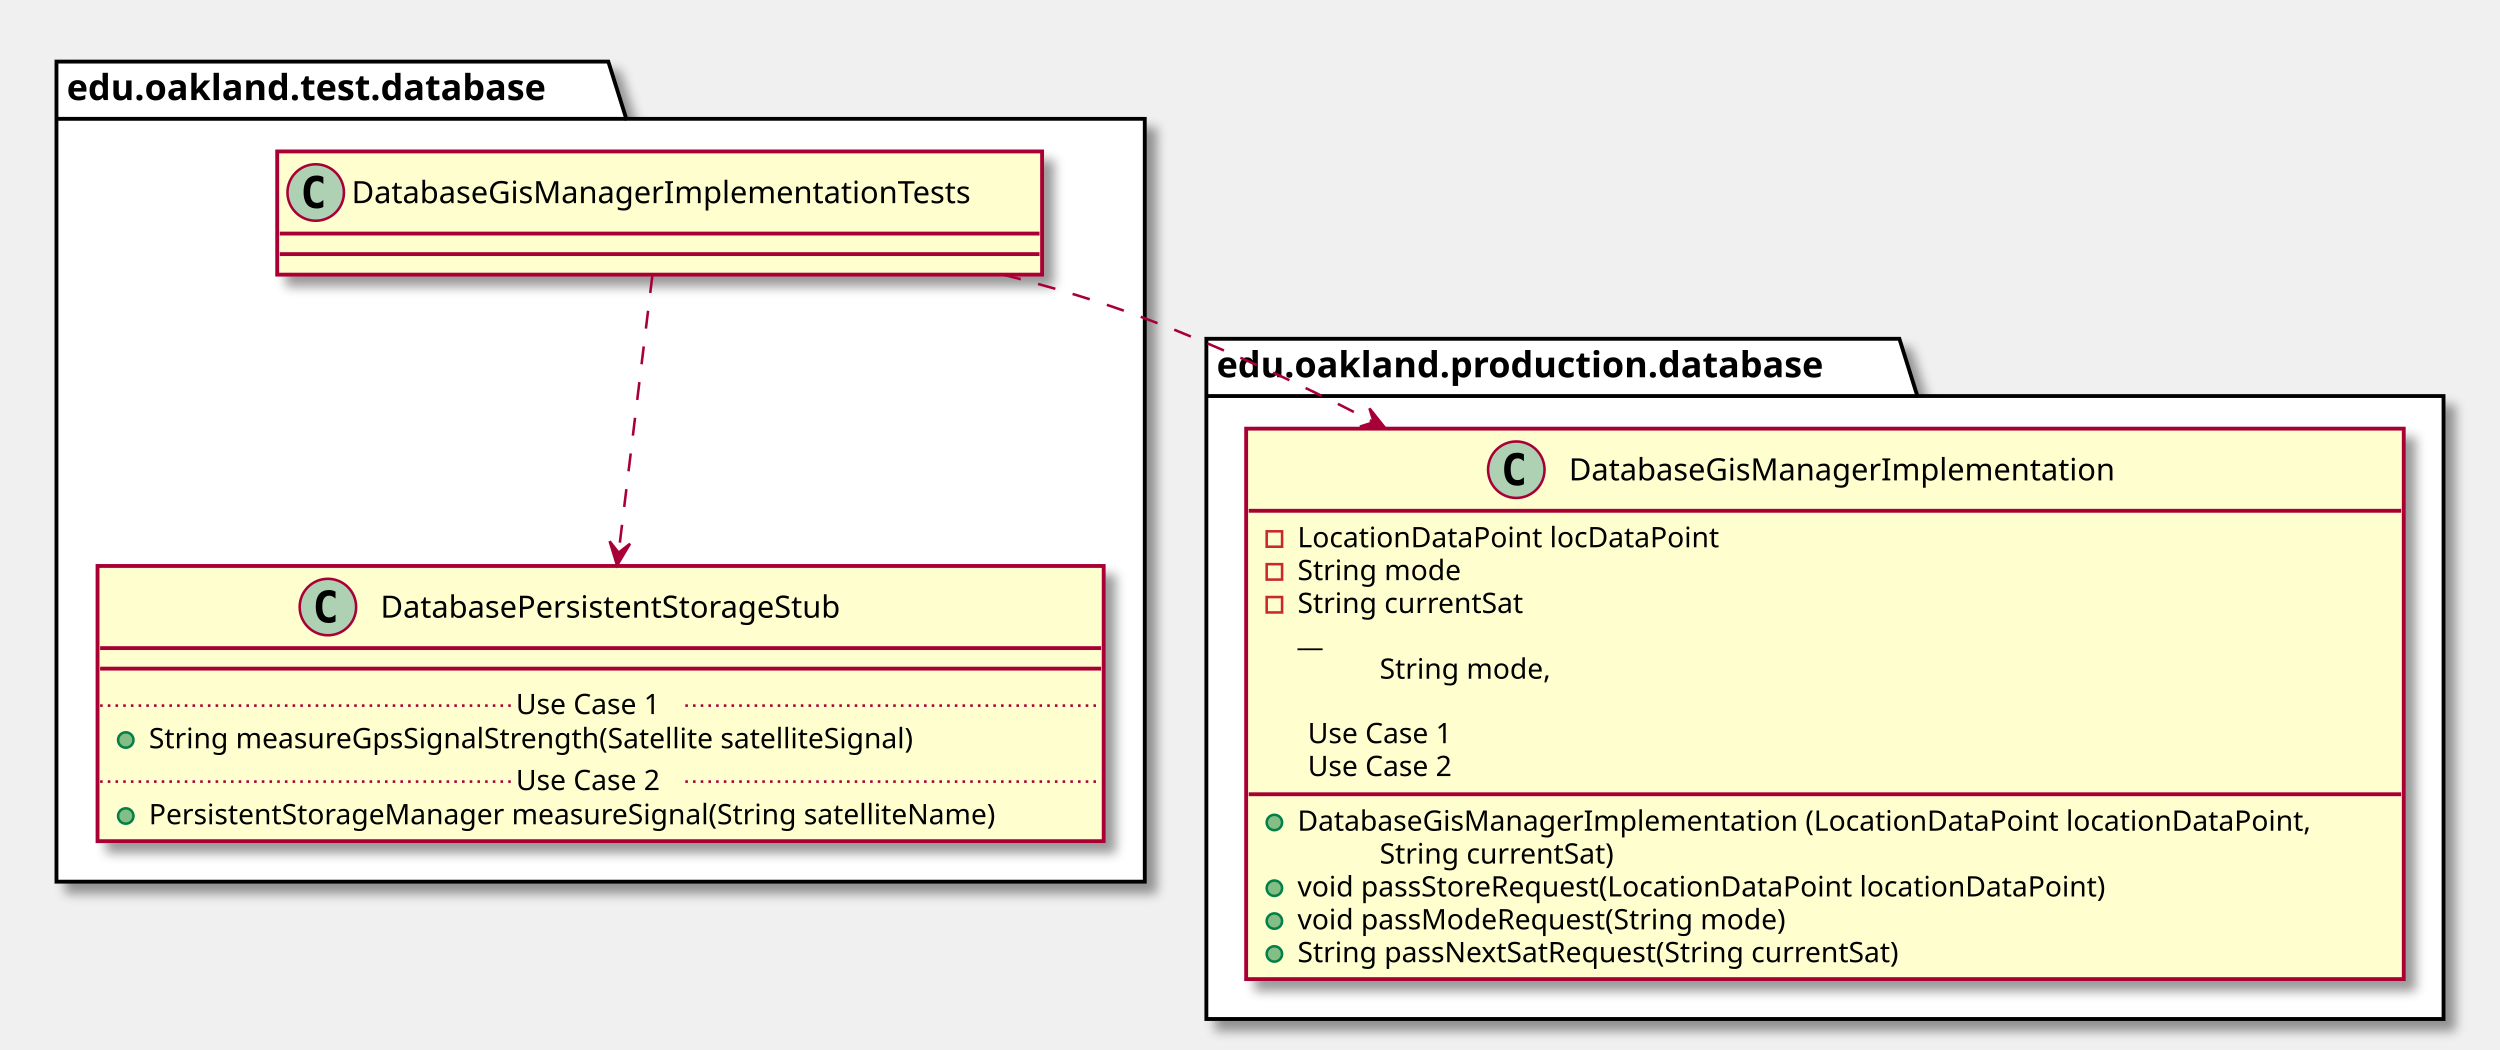
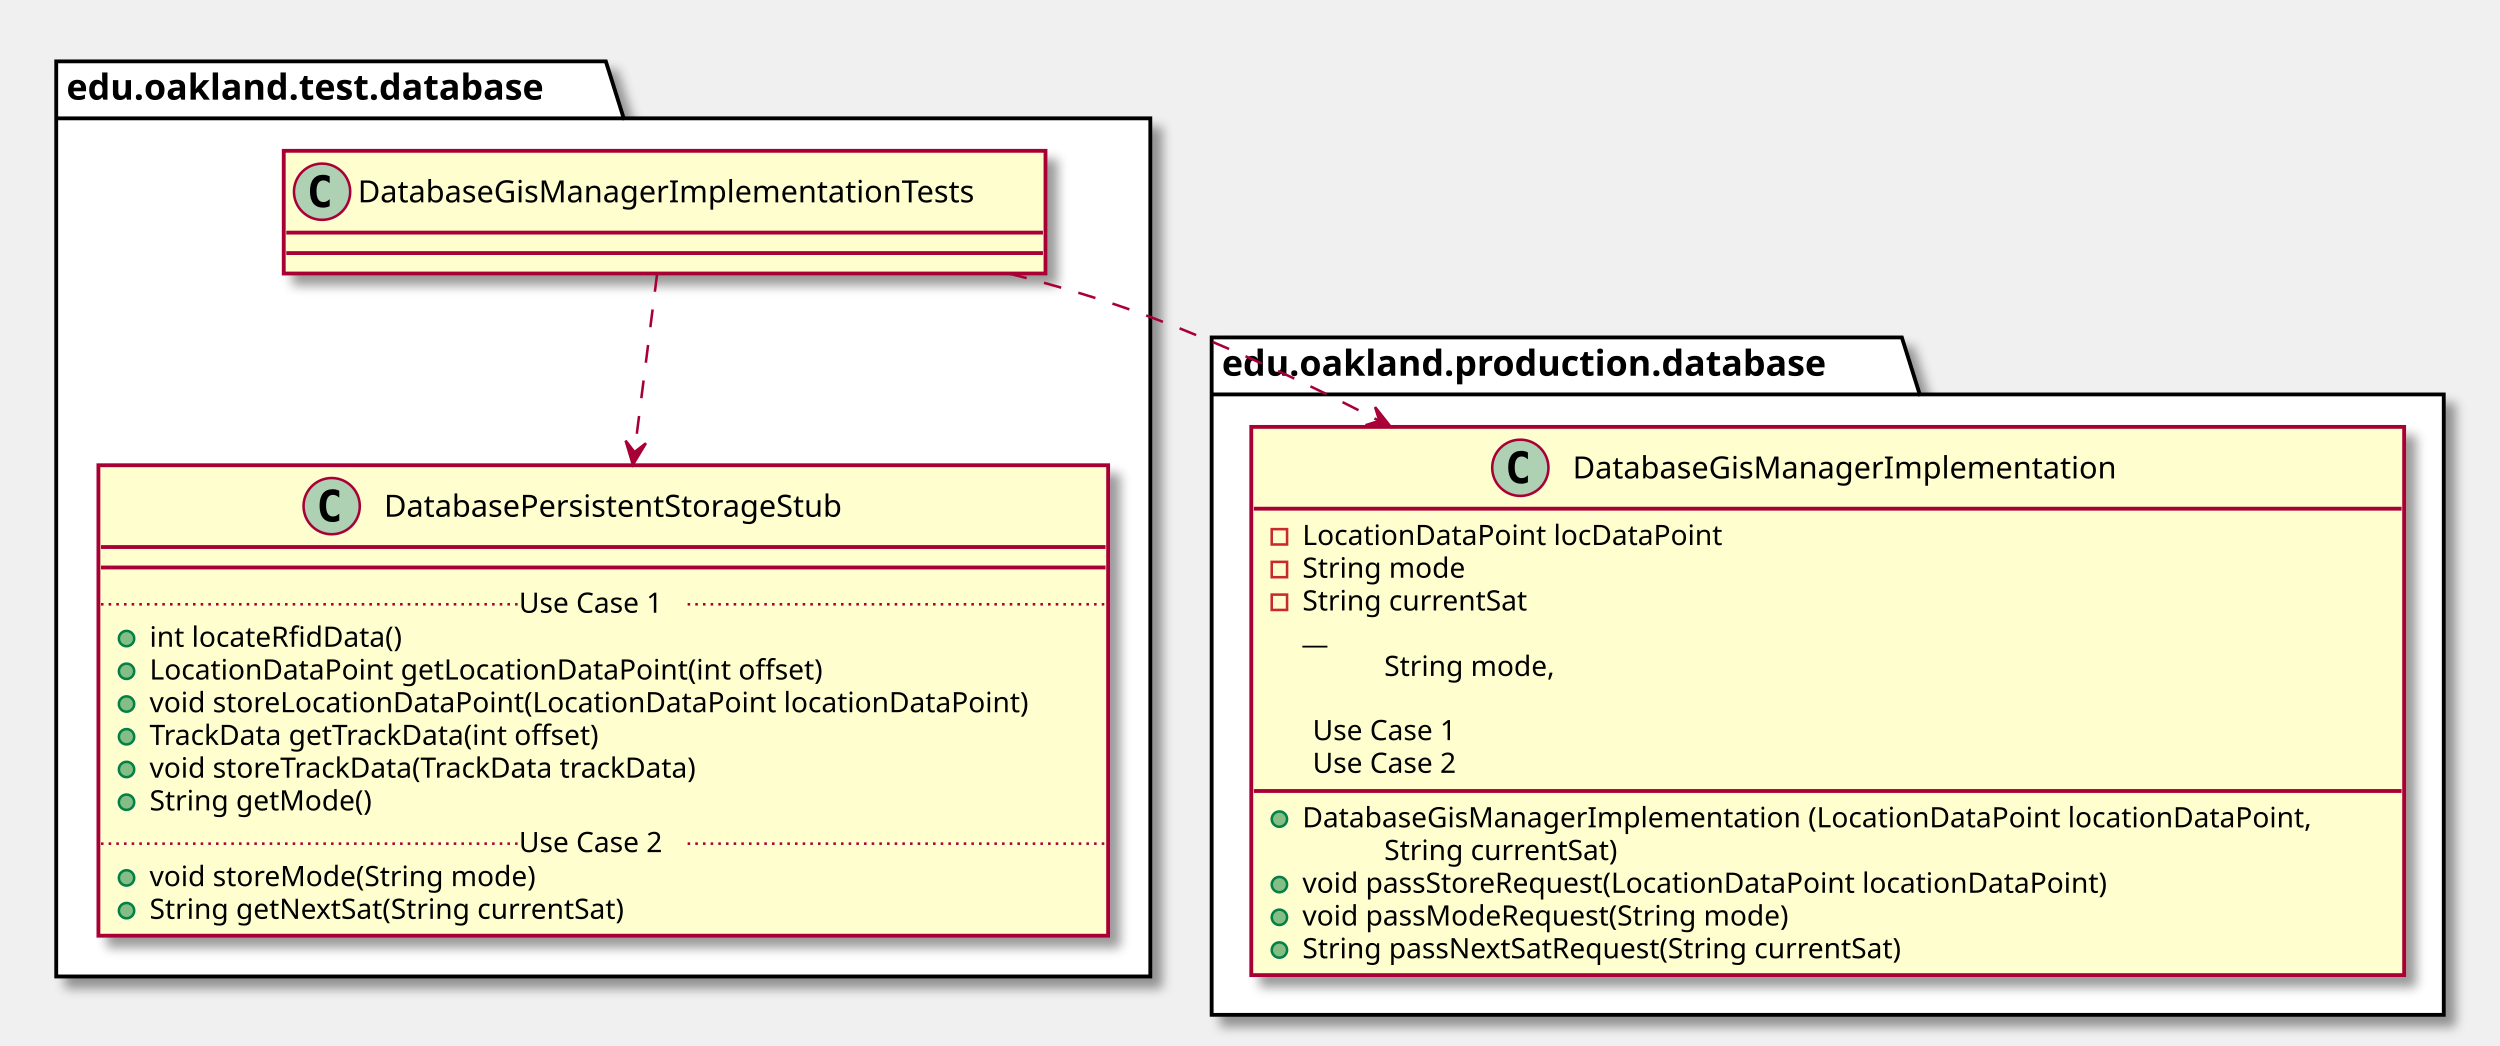
- <svg xmlns="http://www.w3.org/2000/svg" contentScriptType="application/ecmascript" contentStyleType="text/css" height="409px" preserveAspectRatio="none" style="width:974px;height:409px;" version="1.1" viewBox="0 0 974 409" width="974px" zoomAndPan="magnify">
+ <svg xmlns="http://www.w3.org/2000/svg" contentScriptType="application/ecmascript" contentStyleType="text/css" height="409px" preserveAspectRatio="none" style="width:978px;height:409px;" version="1.1" viewBox="0 0 978 409" width="978px" zoomAndPan="magnify">
  <defs>
-     <filter height="300%" id="f1fw90ra3vraai" width="300%" x="-1" y="-1">
+     <filter height="300%" id="f1x3mdu5rwcgo8" width="300%" x="-1" y="-1">
      <feGaussianBlur result="blurOut" stdDeviation="2.0" />
      <feColorMatrix in="blurOut" result="blurOut2" type="matrix" values="0 0 0 0 0 0 0 0 0 0 0 0 0 0 0 0 0 0 .4 0" />
      <feOffset dx="4.0" dy="4.0" in="blurOut2" result="blurOut3" />
      <feBlend in="SourceGraphic" in2="blurOut3" mode="normal" />
    </filter>
  </defs>
  <g>
-     <polygon fill="#FFFFFF" filter="url(#f1fw90ra3vraai)" points="22,24,237,24,244,46.297,446,46.297,446,343.5,22,343.5,22,24" style="stroke: #000000; stroke-width: 1.5;" />
+     <polygon fill="#FFFFFF" filter="url(#f1x3mdu5rwcgo8)" points="22,24,237,24,244,46.297,450,46.297,450,382,22,382,22,24" style="stroke: #000000; stroke-width: 1.5;" />
    <line style="stroke: #000000; stroke-width: 1.5;" x1="22" x2="244" y1="46.297" y2="46.297" />
    <text fill="#000000" font-family="sans-serif" font-size="14" font-weight="bold" lengthAdjust="spacingAndGlyphs" textLength="209" x="26" y="38.995">edu.oakland.test.database</text>
-     <polygon fill="#FFFFFF" filter="url(#f1fw90ra3vraai)" points="470,132,740,132,747,154.297,952,154.297,952,397,470,397,470,132" style="stroke: #000000; stroke-width: 1.5;" />
-     <line style="stroke: #000000; stroke-width: 1.5;" x1="470" x2="747" y1="154.297" y2="154.297" />
-     <text fill="#000000" font-family="sans-serif" font-size="14" font-weight="bold" lengthAdjust="spacingAndGlyphs" textLength="264" x="474" y="146.995">edu.oakland.production.database</text>
-     <rect fill="#FEFECE" filter="url(#f1fw90ra3vraai)" height="48" id="DatabaseGisManagerImplementationTests" style="stroke: #A80036; stroke-width: 1.5;" width="298" x="108" y="59" />
-     <ellipse cx="123" cy="75" fill="#ADD1B2" rx="11" ry="11" style="stroke: #A80036; stroke-width: 1.0;" />
-     <path d="M125.969,80.641 Q125.391,80.938 124.75,81.078 Q124.109,81.234 123.406,81.234 Q120.906,81.234 119.578,79.594 Q118.266,77.938 118.266,74.812 Q118.266,71.688 119.578,70.031 Q120.906,68.375 123.406,68.375 Q124.109,68.375 124.75,68.531 Q125.406,68.688 125.969,68.984 L125.969,71.703 Q125.344,71.125 124.75,70.859 Q124.156,70.578 123.531,70.578 Q122.188,70.578 121.5,71.656 Q120.812,72.719 120.812,74.812 Q120.812,76.906 121.5,77.984 Q122.188,79.047 123.531,79.047 Q124.156,79.047 124.75,78.781 Q125.344,78.5 125.969,77.922 L125.969,80.641 Z " />
-     <text fill="#000000" font-family="sans-serif" font-size="12" lengthAdjust="spacingAndGlyphs" textLength="266" x="137" y="79.154">DatabaseGisManagerImplementationTests</text>
-     <line style="stroke: #A80036; stroke-width: 1.5;" x1="109" x2="405" y1="91" y2="91" />
-     <line style="stroke: #A80036; stroke-width: 1.5;" x1="109" x2="405" y1="99" y2="99" />
-     <rect fill="#FEFECE" filter="url(#f1fw90ra3vraai)" height="107.219" id="DatabasePersistentStorageStub" style="stroke: #A80036; stroke-width: 1.5;" width="392" x="38" y="220.5" />
-     <ellipse cx="127.75" cy="236.5" fill="#ADD1B2" rx="11" ry="11" style="stroke: #A80036; stroke-width: 1.0;" />
-     <path d="M130.719,242.141 Q130.141,242.438 129.5,242.578 Q128.859,242.734 128.156,242.734 Q125.656,242.734 124.328,241.094 Q123.016,239.438 123.016,236.312 Q123.016,233.188 124.328,231.531 Q125.656,229.875 128.156,229.875 Q128.859,229.875 129.5,230.031 Q130.156,230.188 130.719,230.484 L130.719,233.203 Q130.094,232.625 129.5,232.359 Q128.906,232.078 128.281,232.078 Q126.938,232.078 126.25,233.156 Q125.562,234.219 125.562,236.312 Q125.562,238.406 126.25,239.484 Q126.938,240.547 128.281,240.547 Q128.906,240.547 129.5,240.281 Q130.094,240 130.719,239.422 L130.719,242.141 Z " />
-     <text fill="#000000" font-family="sans-serif" font-size="12" lengthAdjust="spacingAndGlyphs" textLength="204" x="148.25" y="240.654">DatabasePersistentStorageStub</text>
-     <line style="stroke: #A80036; stroke-width: 1.5;" x1="39" x2="429" y1="252.5" y2="252.5" />
-     <line style="stroke: #A80036; stroke-width: 1.5;" x1="39" x2="429" y1="260.5" y2="260.5" />
-     <ellipse cx="49" cy="288.305" fill="#84BE84" rx="3" ry="3" style="stroke: #038048; stroke-width: 1.0;" />
-     <text fill="#000000" font-family="sans-serif" font-size="11" lengthAdjust="spacingAndGlyphs" textLength="334" x="58" y="291.515">String measureGpsSignalStrength(Satellite satelliteSignal)</text>
-     <line style="stroke: #A80036; stroke-width: 1.0; stroke-dasharray: 1.0,2.0;" x1="39" x2="201" y1="274.902" y2="274.902" />
-     <text fill="#000000" font-family="sans-serif" font-size="11" lengthAdjust="spacingAndGlyphs" textLength="66" x="201" y="278.21">Use Case 1</text>
-     <line style="stroke: #A80036; stroke-width: 1.0; stroke-dasharray: 1.0,2.0;" x1="267" x2="429" y1="274.902" y2="274.902" />
-     <ellipse cx="49" cy="317.914" fill="#84BE84" rx="3" ry="3" style="stroke: #038048; stroke-width: 1.0;" />
-     <text fill="#000000" font-family="sans-serif" font-size="11" lengthAdjust="spacingAndGlyphs" textLength="366" x="58" y="321.125">PersistentStorageManager measureSignal(String satelliteName)</text>
-     <line style="stroke: #A80036; stroke-width: 1.0; stroke-dasharray: 1.0,2.0;" x1="39" x2="201" y1="304.512" y2="304.512" />
-     <text fill="#000000" font-family="sans-serif" font-size="11" lengthAdjust="spacingAndGlyphs" textLength="66" x="201" y="307.82">Use Case 2</text>
-     <line style="stroke: #A80036; stroke-width: 1.0; stroke-dasharray: 1.0,2.0;" x1="267" x2="429" y1="304.512" y2="304.512" />
-     <rect fill="#FEFECE" filter="url(#f1fw90ra3vraai)" height="214.461" id="DatabaseGisManagerImplementation" style="stroke: #A80036; stroke-width: 1.5;" width="451" x="485.5" y="167" />
-     <ellipse cx="590.75" cy="183" fill="#ADD1B2" rx="11" ry="11" style="stroke: #A80036; stroke-width: 1.0;" />
-     <path d="M593.719,188.641 Q593.141,188.938 592.5,189.078 Q591.859,189.234 591.156,189.234 Q588.656,189.234 587.328,187.594 Q586.016,185.938 586.016,182.812 Q586.016,179.688 587.328,178.031 Q588.656,176.375 591.156,176.375 Q591.859,176.375 592.5,176.531 Q593.156,176.688 593.719,176.984 L593.719,179.703 Q593.094,179.125 592.5,178.859 Q591.906,178.578 591.281,178.578 Q589.938,178.578 589.25,179.656 Q588.562,180.719 588.562,182.812 Q588.562,184.906 589.25,185.984 Q589.938,187.047 591.281,187.047 Q591.906,187.047 592.5,186.781 Q593.094,186.5 593.719,185.922 L593.719,188.641 Z " />
-     <text fill="#000000" font-family="sans-serif" font-size="12" lengthAdjust="spacingAndGlyphs" textLength="232" x="611.25" y="187.154">DatabaseGisManagerImplementation</text>
-     <line style="stroke: #A80036; stroke-width: 1.5;" x1="486.5" x2="935.5" y1="199" y2="199" />
-     <rect fill="none" height="6" style="stroke: #C82930; stroke-width: 1.0;" width="6" x="493.5" y="207" />
-     <text fill="#000000" font-family="sans-serif" font-size="11" lengthAdjust="spacingAndGlyphs" textLength="175" x="505.5" y="213.21">LocationDataPoint locDataPoint</text>
-     <rect fill="none" height="6" style="stroke: #C82930; stroke-width: 1.0;" width="6" x="493.5" y="219.805" />
-     <text fill="#000000" font-family="sans-serif" font-size="11" lengthAdjust="spacingAndGlyphs" textLength="70" x="505.5" y="226.015">String mode</text>
-     <rect fill="none" height="6" style="stroke: #C82930; stroke-width: 1.0;" width="6" x="493.5" y="232.609" />
-     <text fill="#000000" font-family="sans-serif" font-size="11" lengthAdjust="spacingAndGlyphs" textLength="98" x="505.5" y="238.82">String currentSat</text>
-     <text fill="#000000" font-family="sans-serif" font-size="11" lengthAdjust="spacingAndGlyphs" textLength="12" x="505.5" y="251.625">__</text>
-     <text fill="#000000" font-family="sans-serif" font-size="11" lengthAdjust="spacingAndGlyphs" textLength="74" x="537.5" y="264.429">String mode,</text>
-     <text fill="#000000" font-family="sans-serif" font-size="11" lengthAdjust="spacingAndGlyphs" textLength="0" x="509.5" y="277.234" />
-     <line style="stroke: #A80036; stroke-width: 1.0; stroke-dasharray: 1.0,2.0;" x1="505.5" x2="505.5" y1="286.231" y2="286.231" />
-     <text fill="#000000" font-family="sans-serif" font-size="11" lengthAdjust="spacingAndGlyphs" textLength="66" x="509.5" y="289.539">Use Case 1</text>
-     <line style="stroke: #A80036; stroke-width: 1.0; stroke-dasharray: 1.0,2.0;" x1="579.5" x2="579.5" y1="286.231" y2="286.231" />
-     <line style="stroke: #A80036; stroke-width: 1.0; stroke-dasharray: 1.0,2.0;" x1="505.5" x2="505.5" y1="299.035" y2="299.035" />
-     <text fill="#000000" font-family="sans-serif" font-size="11" lengthAdjust="spacingAndGlyphs" textLength="66" x="509.5" y="302.343">Use Case 2</text>
-     <line style="stroke: #A80036; stroke-width: 1.0; stroke-dasharray: 1.0,2.0;" x1="579.5" x2="579.5" y1="299.035" y2="299.035" />
-     <line style="stroke: #A80036; stroke-width: 1.5;" x1="486.5" x2="935.5" y1="309.438" y2="309.438" />
-     <ellipse cx="496.5" cy="320.438" fill="#84BE84" rx="3" ry="3" style="stroke: #038048; stroke-width: 1.0;" />
-     <text fill="#000000" font-family="sans-serif" font-size="11" lengthAdjust="spacingAndGlyphs" textLength="425" x="505.5" y="323.648">DatabaseGisManagerImplementation (LocationDataPoint locationDataPoint,</text>
-     <text fill="#000000" font-family="sans-serif" font-size="11" lengthAdjust="spacingAndGlyphs" textLength="102" x="537.5" y="336.453">String currentSat)</text>
-     <ellipse cx="496.5" cy="346.047" fill="#84BE84" rx="3" ry="3" style="stroke: #038048; stroke-width: 1.0;" />
-     <text fill="#000000" font-family="sans-serif" font-size="11" lengthAdjust="spacingAndGlyphs" textLength="343" x="505.5" y="349.257">void passStoreRequest(LocationDataPoint locationDataPoint)</text>
-     <ellipse cx="496.5" cy="358.852" fill="#84BE84" rx="3" ry="3" style="stroke: #038048; stroke-width: 1.0;" />
-     <text fill="#000000" font-family="sans-serif" font-size="11" lengthAdjust="spacingAndGlyphs" textLength="209" x="505.5" y="362.062">void passModeRequest(String mode)</text>
-     <ellipse cx="496.5" cy="371.656" fill="#84BE84" rx="3" ry="3" style="stroke: #038048; stroke-width: 1.0;" />
-     <text fill="#000000" font-family="sans-serif" font-size="11" lengthAdjust="spacingAndGlyphs" textLength="262" x="505.5" y="374.867">String passNextSatRequest(String currentSat)</text>
-     <path d="M254.18,107.18 C250.93,133.86 245.48,178.68 241.06,215 " fill="none" id="DatabaseGisManagerImplementationTests-&gt;DatabasePersistentStorageStub" style="stroke: #A80036; stroke-width: 1.0; stroke-dasharray: 7.0,7.0;" />
-     <polygon fill="#A80036" points="240.41,220.29,245.46,211.834,241.009,215.326,237.517,210.876,240.41,220.29" style="stroke: #A80036; stroke-width: 1.0;" />
-     <path d="M390.9,107.03 C409.66,111.79 428.5,117.41 446,124 C475.65,135.17 505.97,149.3 535.02,164.38 " fill="none" id="DatabaseGisManagerImplementationTests-&gt;DatabaseGisManagerImplementation" style="stroke: #A80036; stroke-width: 1.0; stroke-dasharray: 7.0,7.0;" />
-     <polygon fill="#A80036" points="539.67,166.81,533.546,159.096,535.239,164.494,529.841,166.187,539.67,166.81" style="stroke: #A80036; stroke-width: 1.0;" />
+     <polygon fill="#FFFFFF" filter="url(#f1x3mdu5rwcgo8)" points="474,132,744,132,751,154.297,956,154.297,956,397,474,397,474,132" style="stroke: #000000; stroke-width: 1.5;" />
+     <line style="stroke: #000000; stroke-width: 1.5;" x1="474" x2="751" y1="154.297" y2="154.297" />
+     <text fill="#000000" font-family="sans-serif" font-size="14" font-weight="bold" lengthAdjust="spacingAndGlyphs" textLength="264" x="478" y="146.995">edu.oakland.production.database</text>
+     <rect fill="#FEFECE" filter="url(#f1x3mdu5rwcgo8)" height="48" id="DatabaseGisManagerImplementationTests" style="stroke: #A80036; stroke-width: 1.5;" width="298" x="111" y="59" />
+     <ellipse cx="126" cy="75" fill="#ADD1B2" rx="11" ry="11" style="stroke: #A80036; stroke-width: 1.0;" />
+     <path d="M128.969,80.641 Q128.391,80.938 127.75,81.078 Q127.109,81.234 126.406,81.234 Q123.906,81.234 122.578,79.594 Q121.266,77.938 121.266,74.812 Q121.266,71.688 122.578,70.031 Q123.906,68.375 126.406,68.375 Q127.109,68.375 127.75,68.531 Q128.406,68.688 128.969,68.984 L128.969,71.703 Q128.344,71.125 127.75,70.859 Q127.156,70.578 126.531,70.578 Q125.188,70.578 124.5,71.656 Q123.812,72.719 123.812,74.812 Q123.812,76.906 124.5,77.984 Q125.188,79.047 126.531,79.047 Q127.156,79.047 127.75,78.781 Q128.344,78.5 128.969,77.922 L128.969,80.641 Z " />
+     <text fill="#000000" font-family="sans-serif" font-size="12" lengthAdjust="spacingAndGlyphs" textLength="266" x="140" y="79.154">DatabaseGisManagerImplementationTests</text>
+     <line style="stroke: #A80036; stroke-width: 1.5;" x1="112" x2="408" y1="91" y2="91" />
+     <line style="stroke: #A80036; stroke-width: 1.5;" x1="112" x2="408" y1="99" y2="99" />
+     <rect fill="#FEFECE" filter="url(#f1x3mdu5rwcgo8)" height="184.047" id="DatabasePersistentStorageStub" style="stroke: #A80036; stroke-width: 1.5;" width="395" x="38.5" y="182" />
+     <ellipse cx="129.75" cy="198" fill="#ADD1B2" rx="11" ry="11" style="stroke: #A80036; stroke-width: 1.0;" />
+     <path d="M132.719,203.641 Q132.141,203.938 131.5,204.078 Q130.859,204.234 130.156,204.234 Q127.656,204.234 126.328,202.594 Q125.016,200.938 125.016,197.812 Q125.016,194.688 126.328,193.031 Q127.656,191.375 130.156,191.375 Q130.859,191.375 131.5,191.531 Q132.156,191.688 132.719,191.984 L132.719,194.703 Q132.094,194.125 131.5,193.859 Q130.906,193.578 130.281,193.578 Q128.938,193.578 128.25,194.656 Q127.562,195.719 127.562,197.812 Q127.562,199.906 128.25,200.984 Q128.938,202.047 130.281,202.047 Q130.906,202.047 131.5,201.781 Q132.094,201.5 132.719,200.922 L132.719,203.641 Z " />
+     <text fill="#000000" font-family="sans-serif" font-size="12" lengthAdjust="spacingAndGlyphs" textLength="204" x="150.25" y="202.154">DatabasePersistentStorageStub</text>
+     <line style="stroke: #A80036; stroke-width: 1.5;" x1="39.5" x2="432.5" y1="214" y2="214" />
+     <line style="stroke: #A80036; stroke-width: 1.5;" x1="39.5" x2="432.5" y1="222" y2="222" />
+     <ellipse cx="49.5" cy="249.805" fill="#84BE84" rx="3" ry="3" style="stroke: #038048; stroke-width: 1.0;" />
+     <text fill="#000000" font-family="sans-serif" font-size="11" lengthAdjust="spacingAndGlyphs" textLength="107" x="58.5" y="253.015">int locateRfidData()</text>
+     <ellipse cx="49.5" cy="262.609" fill="#84BE84" rx="3" ry="3" style="stroke: #038048; stroke-width: 1.0;" />
+     <text fill="#000000" font-family="sans-serif" font-size="11" lengthAdjust="spacingAndGlyphs" textLength="283" x="58.5" y="265.82">LocationDataPoint getLocationDataPoint(int offset)</text>
+     <ellipse cx="49.5" cy="275.414" fill="#84BE84" rx="3" ry="3" style="stroke: #038048; stroke-width: 1.0;" />
+     <text fill="#000000" font-family="sans-serif" font-size="11" lengthAdjust="spacingAndGlyphs" textLength="369" x="58.5" y="278.625">void storeLocationDataPoint(LocationDataPoint locationDataPoint)</text>
+     <ellipse cx="49.5" cy="288.219" fill="#84BE84" rx="3" ry="3" style="stroke: #038048; stroke-width: 1.0;" />
+     <text fill="#000000" font-family="sans-serif" font-size="11" lengthAdjust="spacingAndGlyphs" textLength="195" x="58.5" y="291.429">TrackData getTrackData(int offset)</text>
+     <ellipse cx="49.5" cy="301.023" fill="#84BE84" rx="3" ry="3" style="stroke: #038048; stroke-width: 1.0;" />
+     <text fill="#000000" font-family="sans-serif" font-size="11" lengthAdjust="spacingAndGlyphs" textLength="237" x="58.5" y="304.234">void storeTrackData(TrackData trackData)</text>
+     <ellipse cx="49.5" cy="313.828" fill="#84BE84" rx="3" ry="3" style="stroke: #038048; stroke-width: 1.0;" />
+     <text fill="#000000" font-family="sans-serif" font-size="11" lengthAdjust="spacingAndGlyphs" textLength="94" x="58.5" y="317.039">String getMode()</text>
+     <line style="stroke: #A80036; stroke-width: 1.0; stroke-dasharray: 1.0,2.0;" x1="39.5" x2="203" y1="236.402" y2="236.402" />
+     <text fill="#000000" font-family="sans-serif" font-size="11" lengthAdjust="spacingAndGlyphs" textLength="66" x="203" y="239.71">Use Case 1</text>
+     <line style="stroke: #A80036; stroke-width: 1.0; stroke-dasharray: 1.0,2.0;" x1="269" x2="432.5" y1="236.402" y2="236.402" />
+     <ellipse cx="49.5" cy="343.438" fill="#84BE84" rx="3" ry="3" style="stroke: #038048; stroke-width: 1.0;" />
+     <text fill="#000000" font-family="sans-serif" font-size="11" lengthAdjust="spacingAndGlyphs" textLength="165" x="58.5" y="346.648">void storeMode(String mode)</text>
+     <ellipse cx="49.5" cy="356.242" fill="#84BE84" rx="3" ry="3" style="stroke: #038048; stroke-width: 1.0;" />
+     <text fill="#000000" font-family="sans-serif" font-size="11" lengthAdjust="spacingAndGlyphs" textLength="206" x="58.5" y="359.453">String getNextSat(String currentSat)</text>
+     <line style="stroke: #A80036; stroke-width: 1.0; stroke-dasharray: 1.0,2.0;" x1="39.5" x2="203" y1="330.035" y2="330.035" />
+     <text fill="#000000" font-family="sans-serif" font-size="11" lengthAdjust="spacingAndGlyphs" textLength="66" x="203" y="333.343">Use Case 2</text>
+     <line style="stroke: #A80036; stroke-width: 1.0; stroke-dasharray: 1.0,2.0;" x1="269" x2="432.5" y1="330.035" y2="330.035" />
+     <rect fill="#FEFECE" filter="url(#f1x3mdu5rwcgo8)" height="214.461" id="DatabaseGisManagerImplementation" style="stroke: #A80036; stroke-width: 1.5;" width="451" x="489.5" y="167" />
+     <ellipse cx="594.75" cy="183" fill="#ADD1B2" rx="11" ry="11" style="stroke: #A80036; stroke-width: 1.0;" />
+     <path d="M597.719,188.641 Q597.141,188.938 596.5,189.078 Q595.859,189.234 595.156,189.234 Q592.656,189.234 591.328,187.594 Q590.016,185.938 590.016,182.812 Q590.016,179.688 591.328,178.031 Q592.656,176.375 595.156,176.375 Q595.859,176.375 596.5,176.531 Q597.156,176.688 597.719,176.984 L597.719,179.703 Q597.094,179.125 596.5,178.859 Q595.906,178.578 595.281,178.578 Q593.938,178.578 593.25,179.656 Q592.562,180.719 592.562,182.812 Q592.562,184.906 593.25,185.984 Q593.938,187.047 595.281,187.047 Q595.906,187.047 596.5,186.781 Q597.094,186.5 597.719,185.922 L597.719,188.641 Z " />
+     <text fill="#000000" font-family="sans-serif" font-size="12" lengthAdjust="spacingAndGlyphs" textLength="232" x="615.25" y="187.154">DatabaseGisManagerImplementation</text>
+     <line style="stroke: #A80036; stroke-width: 1.5;" x1="490.5" x2="939.5" y1="199" y2="199" />
+     <rect fill="none" height="6" style="stroke: #C82930; stroke-width: 1.0;" width="6" x="497.5" y="207" />
+     <text fill="#000000" font-family="sans-serif" font-size="11" lengthAdjust="spacingAndGlyphs" textLength="175" x="509.5" y="213.21">LocationDataPoint locDataPoint</text>
+     <rect fill="none" height="6" style="stroke: #C82930; stroke-width: 1.0;" width="6" x="497.5" y="219.805" />
+     <text fill="#000000" font-family="sans-serif" font-size="11" lengthAdjust="spacingAndGlyphs" textLength="70" x="509.5" y="226.015">String mode</text>
+     <rect fill="none" height="6" style="stroke: #C82930; stroke-width: 1.0;" width="6" x="497.5" y="232.609" />
+     <text fill="#000000" font-family="sans-serif" font-size="11" lengthAdjust="spacingAndGlyphs" textLength="98" x="509.5" y="238.82">String currentSat</text>
+     <text fill="#000000" font-family="sans-serif" font-size="11" lengthAdjust="spacingAndGlyphs" textLength="12" x="509.5" y="251.625">__</text>
+     <text fill="#000000" font-family="sans-serif" font-size="11" lengthAdjust="spacingAndGlyphs" textLength="74" x="541.5" y="264.429">String mode,</text>
+     <text fill="#000000" font-family="sans-serif" font-size="11" lengthAdjust="spacingAndGlyphs" textLength="0" x="513.5" y="277.234" />
+     <line style="stroke: #A80036; stroke-width: 1.0; stroke-dasharray: 1.0,2.0;" x1="509.5" x2="509.5" y1="286.231" y2="286.231" />
+     <text fill="#000000" font-family="sans-serif" font-size="11" lengthAdjust="spacingAndGlyphs" textLength="66" x="513.5" y="289.539">Use Case 1</text>
+     <line style="stroke: #A80036; stroke-width: 1.0; stroke-dasharray: 1.0,2.0;" x1="583.5" x2="583.5" y1="286.231" y2="286.231" />
+     <line style="stroke: #A80036; stroke-width: 1.0; stroke-dasharray: 1.0,2.0;" x1="509.5" x2="509.5" y1="299.035" y2="299.035" />
+     <text fill="#000000" font-family="sans-serif" font-size="11" lengthAdjust="spacingAndGlyphs" textLength="66" x="513.5" y="302.343">Use Case 2</text>
+     <line style="stroke: #A80036; stroke-width: 1.0; stroke-dasharray: 1.0,2.0;" x1="583.5" x2="583.5" y1="299.035" y2="299.035" />
+     <line style="stroke: #A80036; stroke-width: 1.5;" x1="490.5" x2="939.5" y1="309.438" y2="309.438" />
+     <ellipse cx="500.5" cy="320.438" fill="#84BE84" rx="3" ry="3" style="stroke: #038048; stroke-width: 1.0;" />
+     <text fill="#000000" font-family="sans-serif" font-size="11" lengthAdjust="spacingAndGlyphs" textLength="425" x="509.5" y="323.648">DatabaseGisManagerImplementation (LocationDataPoint locationDataPoint,</text>
+     <text fill="#000000" font-family="sans-serif" font-size="11" lengthAdjust="spacingAndGlyphs" textLength="102" x="541.5" y="336.453">String currentSat)</text>
+     <ellipse cx="500.5" cy="346.047" fill="#84BE84" rx="3" ry="3" style="stroke: #038048; stroke-width: 1.0;" />
+     <text fill="#000000" font-family="sans-serif" font-size="11" lengthAdjust="spacingAndGlyphs" textLength="343" x="509.5" y="349.257">void passStoreRequest(LocationDataPoint locationDataPoint)</text>
+     <ellipse cx="500.5" cy="358.852" fill="#84BE84" rx="3" ry="3" style="stroke: #038048; stroke-width: 1.0;" />
+     <text fill="#000000" font-family="sans-serif" font-size="11" lengthAdjust="spacingAndGlyphs" textLength="209" x="509.5" y="362.062">void passModeRequest(String mode)</text>
+     <ellipse cx="500.5" cy="371.656" fill="#84BE84" rx="3" ry="3" style="stroke: #038048; stroke-width: 1.0;" />
+     <text fill="#000000" font-family="sans-serif" font-size="11" lengthAdjust="spacingAndGlyphs" textLength="262" x="509.5" y="374.867">String passNextSatRequest(String currentSat)</text>
+     <path d="M257.06,107.18 C254.8,124.92 251.53,150.68 248.24,176.63 " fill="none" id="DatabaseGisManagerImplementationTests-&gt;DatabasePersistentStorageStub" style="stroke: #A80036; stroke-width: 1.0; stroke-dasharray: 7.0,7.0;" />
+     <polygon fill="#A80036" points="247.58,181.82,252.68,173.395,248.209,176.86,244.744,172.388,247.58,181.82" style="stroke: #A80036; stroke-width: 1.0;" />
+     <path d="M394.86,107.05 C413.64,111.8 432.49,117.41 450,124 C479.78,135.2 510.22,149.39 539.37,164.54 " fill="none" id="DatabaseGisManagerImplementationTests-&gt;DatabaseGisManagerImplementation" style="stroke: #A80036; stroke-width: 1.0; stroke-dasharray: 7.0,7.0;" />
+     <polygon fill="#A80036" points="544.04,166.97,537.936,159.241,539.615,164.643,534.212,166.322,544.04,166.97" style="stroke: #A80036; stroke-width: 1.0;" />
  </g>
</svg>
